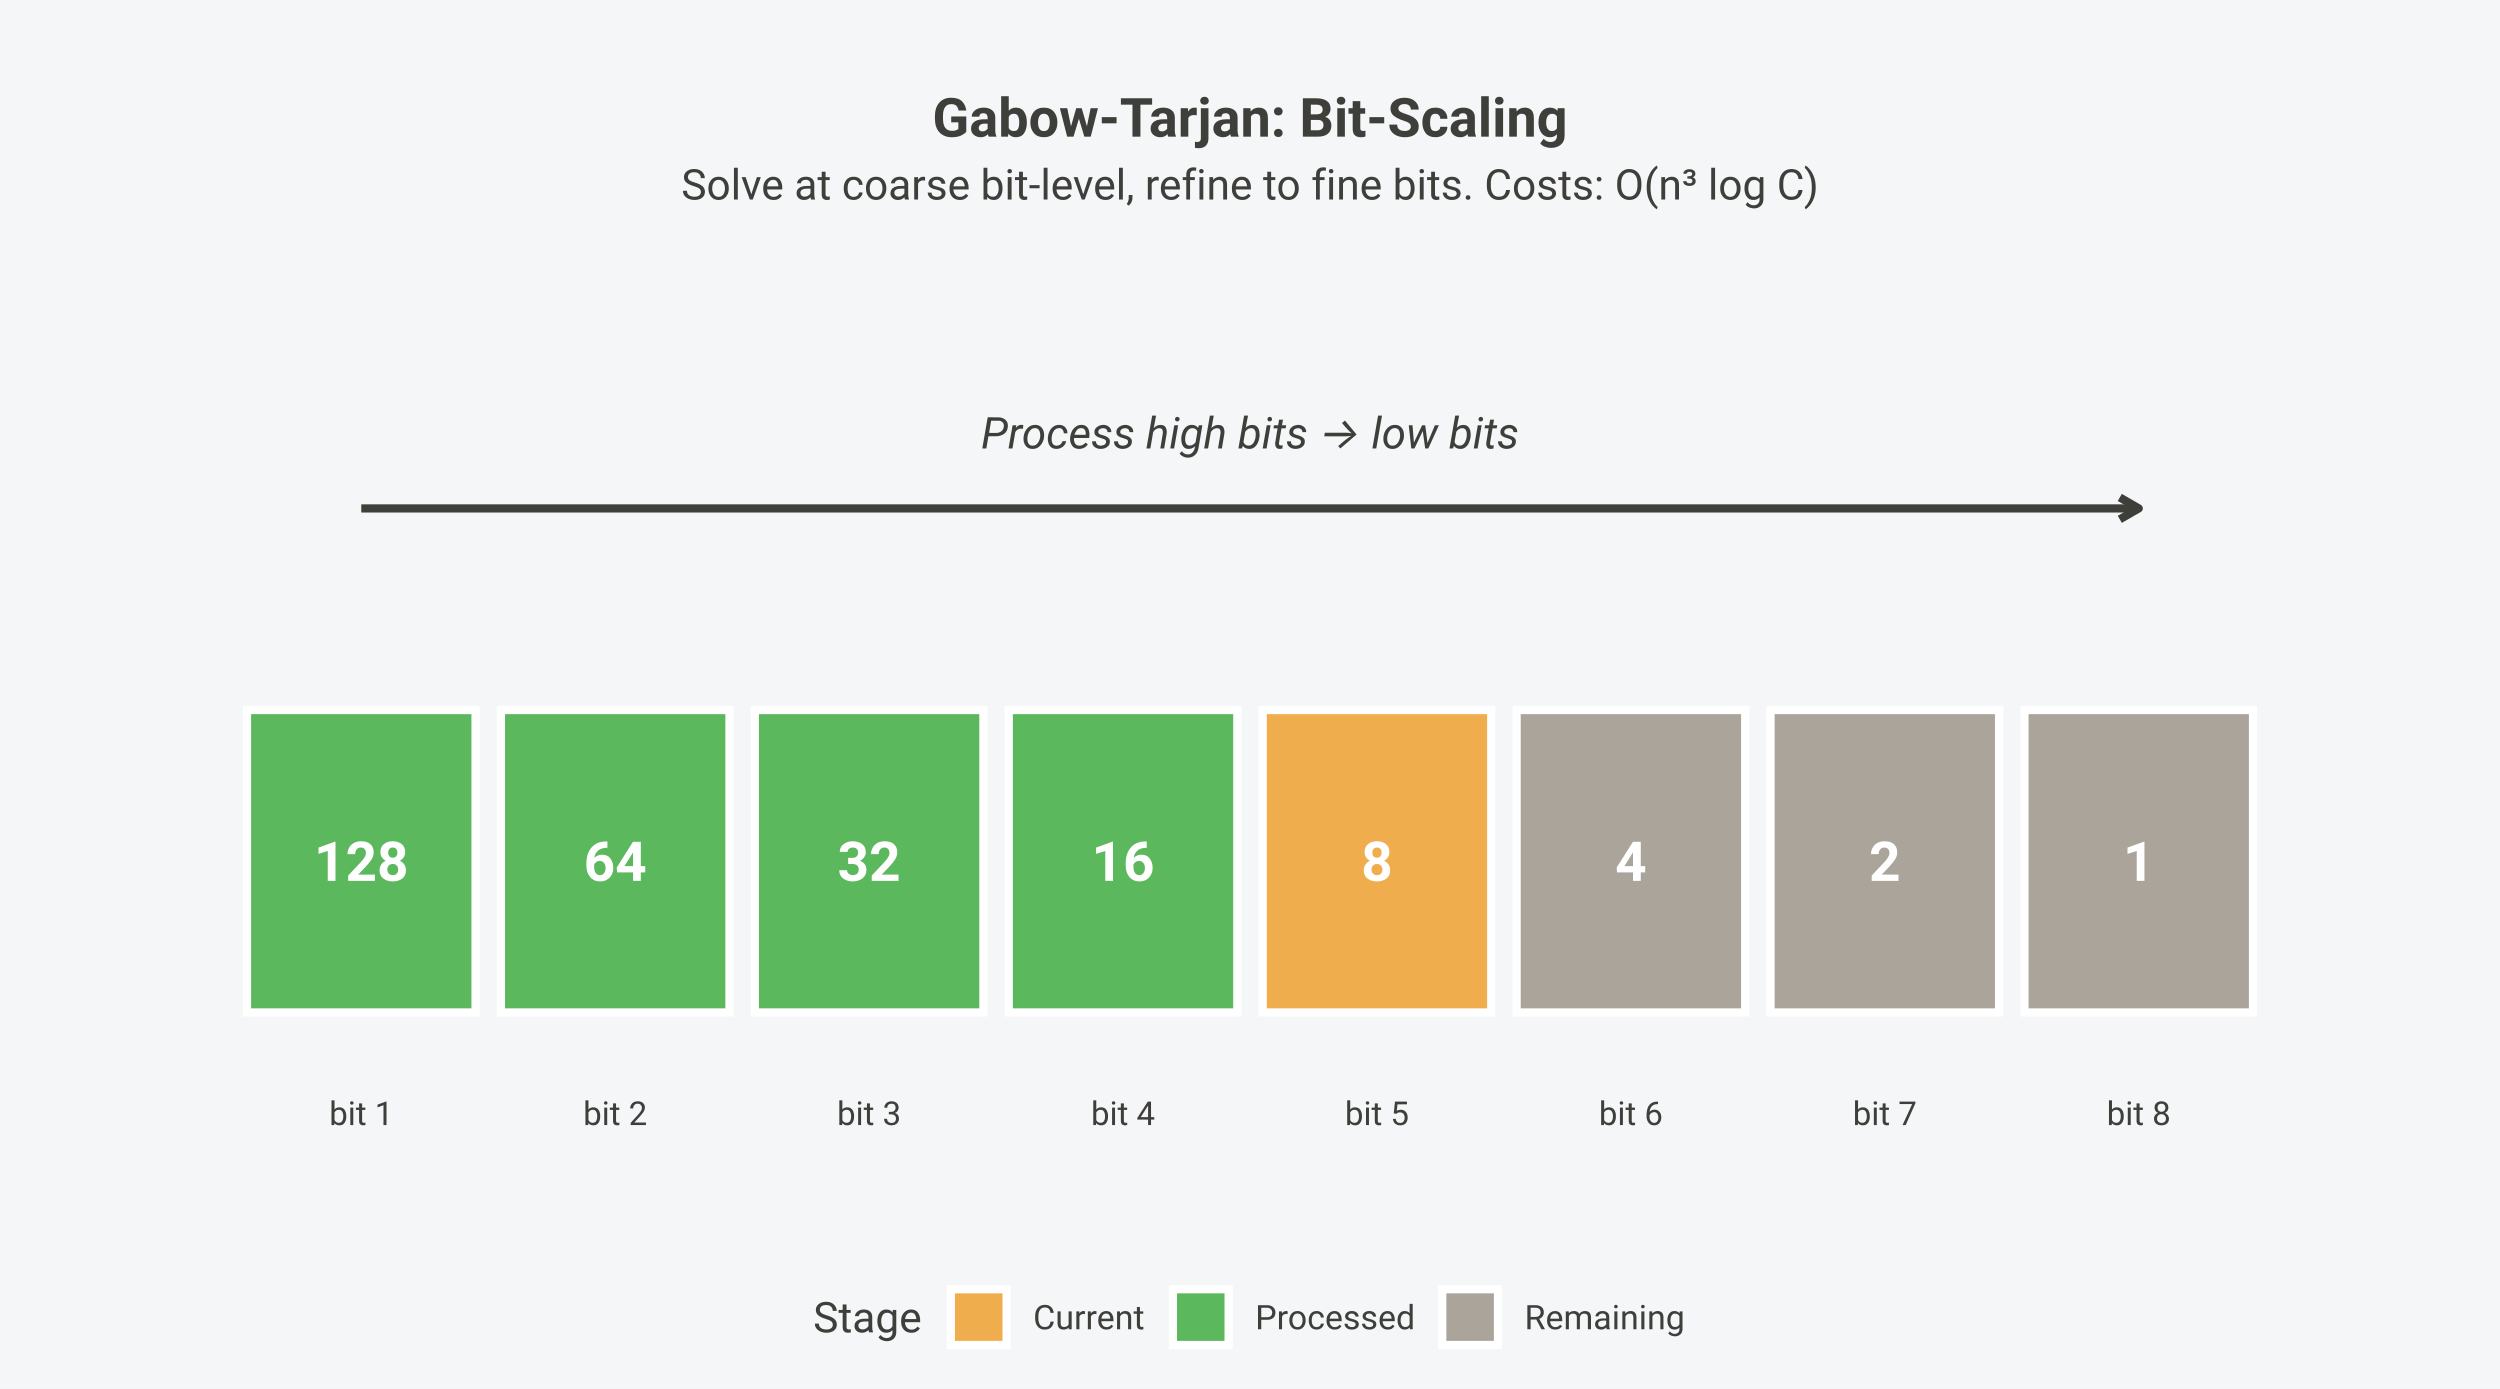
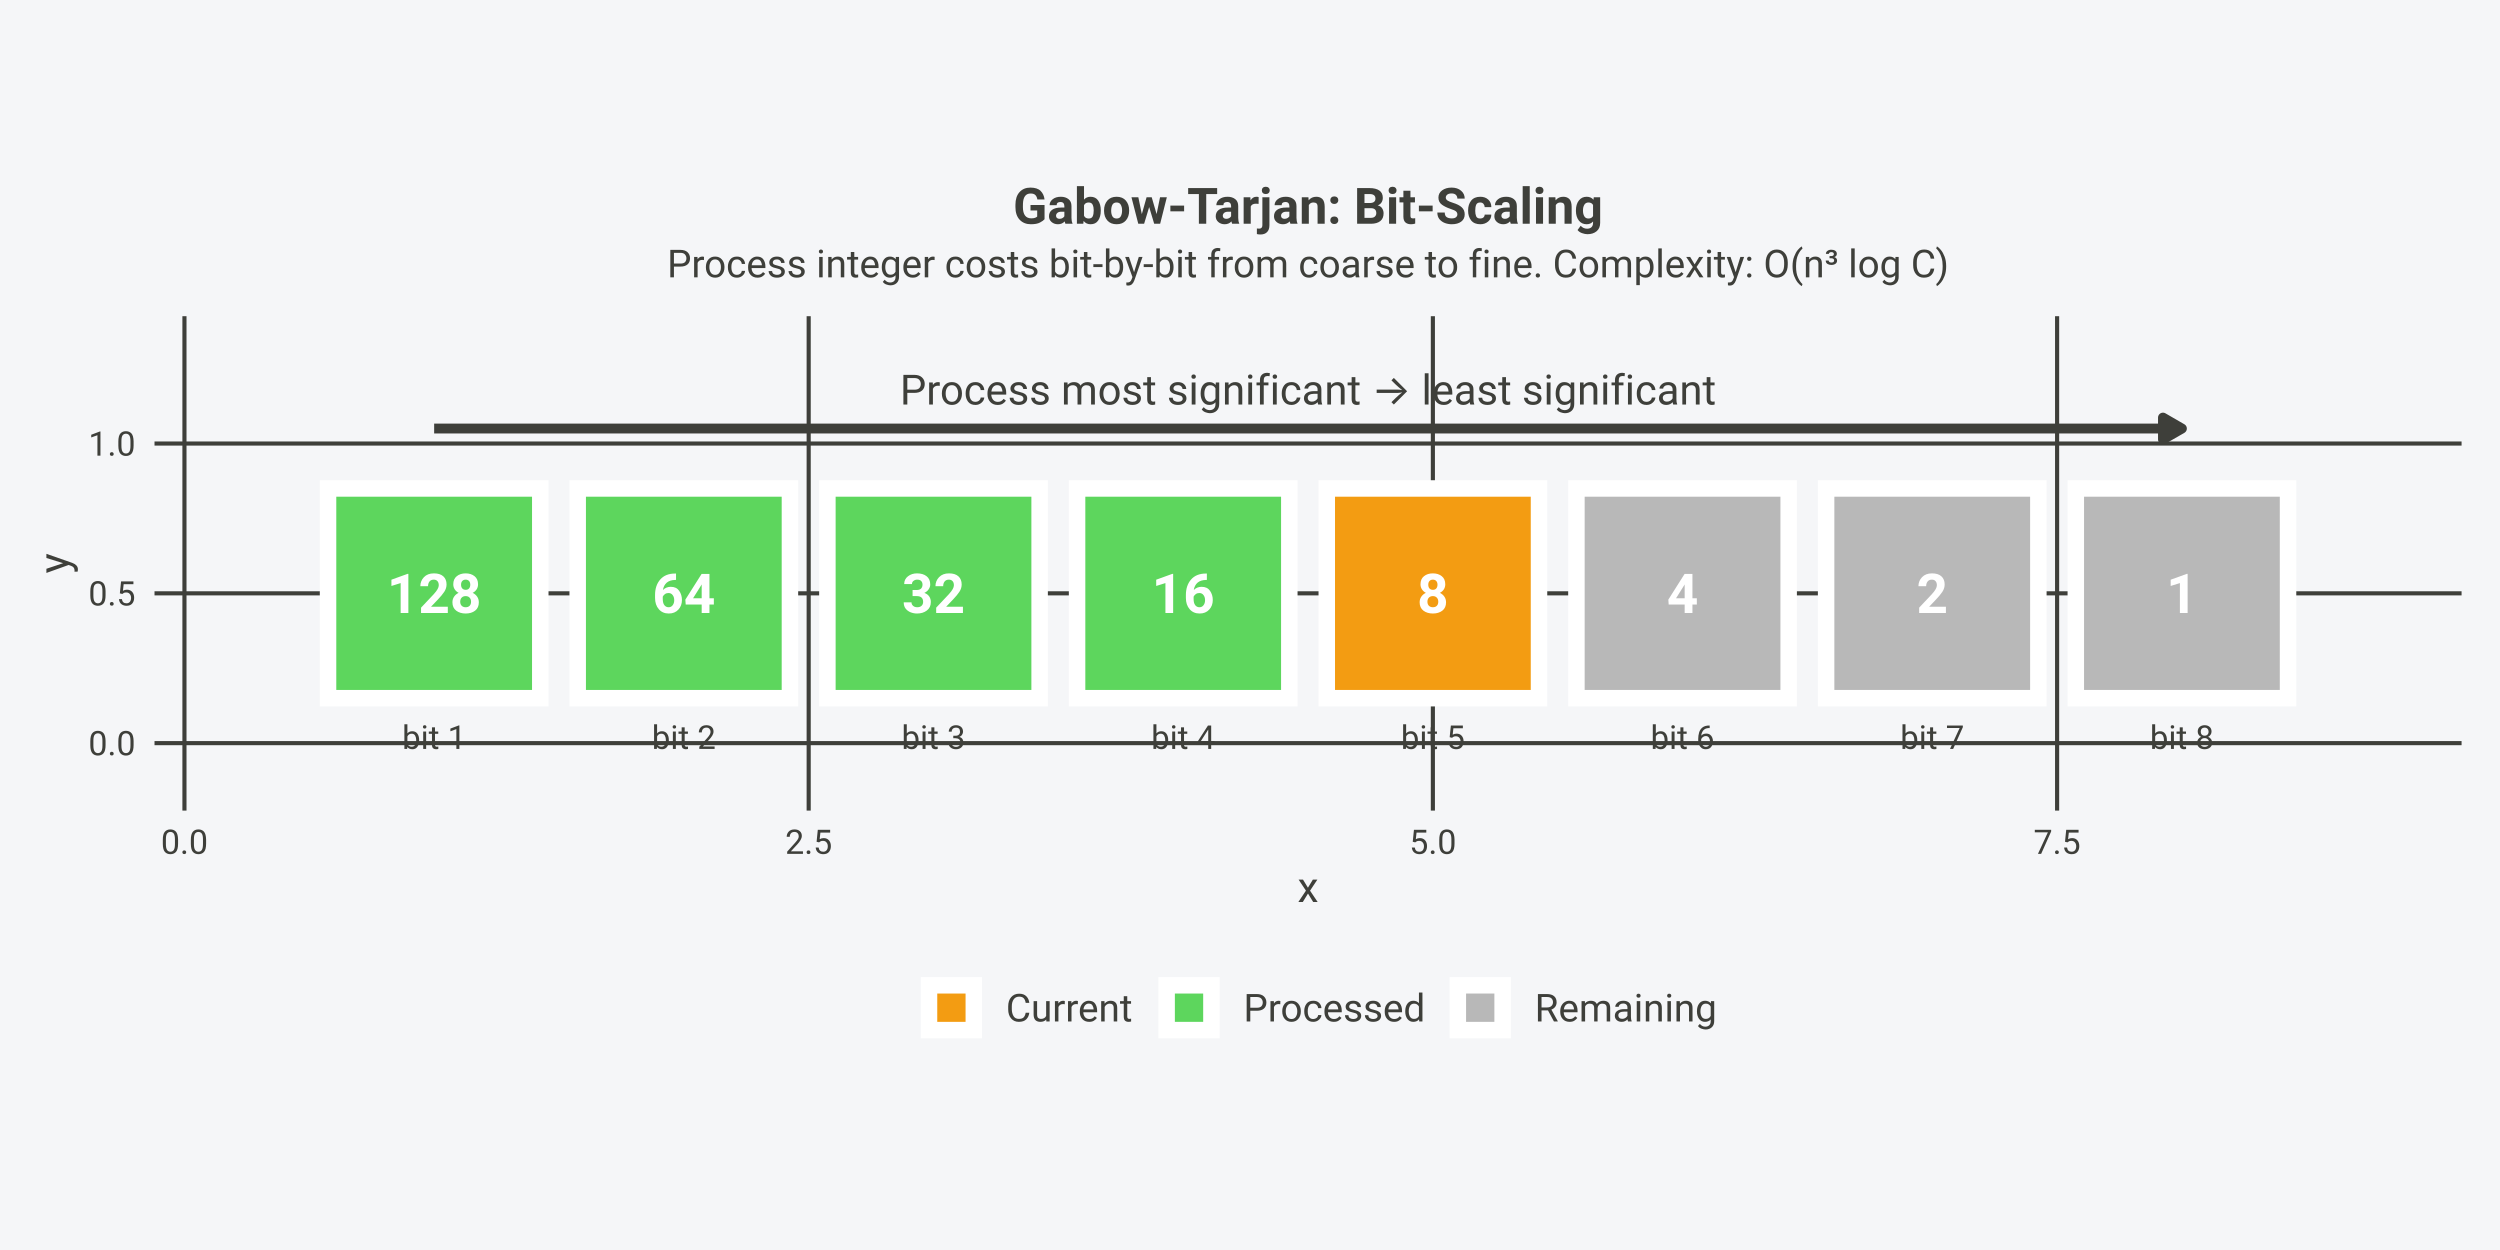
- <svg xmlns="http://www.w3.org/2000/svg" width="648.00pt" height="360.00pt" viewBox="0 0 648.00 360.00">
+ <svg xmlns="http://www.w3.org/2000/svg" width="648.00pt" height="324.00pt" viewBox="0 0 648.00 324.00">
  <g class="svglite">
    <defs>
      <style type="text/css">
    /* theme-aware-processed */
    .svglite line, .svglite polyline, .svglite polygon, .svglite path, .svglite circle {
      fill: none;
      stroke: #3E3F3A;
      stroke-linecap: round;
      stroke-linejoin: round;
      stroke-miterlimit: 10.00;
    }
    .svglite &gt; g &gt; rect {
      fill: none;
      stroke: #3E3F3A;
      stroke-linecap: round;
      stroke-linejoin: round;
      stroke-miterlimit: 10.00;
    }
    .svglite text {
      white-space: pre;
      fill: #3E3F3A;
    }
    .svglite g.glyphgroup path {
      fill: inherit;
      stroke: none;
    }
  </style>
    </defs>
    <rect width="100%" height="100%" style="stroke: none; fill: #F5F6F8;" />
    <defs>
-       <clipPath id="cpMC4wMHw2NDguMDB8MC4wMHwzNjAuMDA=">
-         <rect x="0.00" y="0.00" width="648.00" height="360.00" />
+       <clipPath id="cpMC4wMHw2NDguMDB8MC4wMHwzMjQuMDA=">
+         <rect x="0.00" y="0.00" width="648.00" height="324.00" />
      </clipPath>
    </defs>
-     <g clip-path="url(#cpMC4wMHw2NDguMDB8MC4wMHwzNjAuMDA=)">
-       <rect x="0.00" y="0.00" width="648.00" height="360.00" style="stroke-width: 0.00; stroke: none;" /> fill: #F5F6F8;' /&gt;
+     <g clip-path="url(#cpMC4wMHw2NDguMDB8MC4wMHwzMjQuMDA=)">
</g>
    <defs>
-       <clipPath id="cpMTkuOTN8NjI4LjA3fDU0LjA1fDMyNy4wOQ==">
-         <rect x="19.93" y="54.05" width="608.15" height="273.04" />
+       <clipPath id="cpMC4wMHw2NDguMDB8MzguNzN8Mjg1LjI3">
+         <rect x="0.00" y="38.73" width="648.00" height="246.55" />
      </clipPath>
    </defs>
-     <g clip-path="url(#cpMTkuOTN8NjI4LjA3fDU0LjA1fDMyNy4wOQ==)">
-       <rect x="64.02" y="184.04" width="59.24" height="78.39" style="stroke-width: 2.13; stroke: #FFFFFF; stroke-linecap: butt; stroke-linejoin: miter; fill: #5CB85C;" />
-       <rect x="129.84" y="184.04" width="59.24" height="78.39" style="stroke-width: 2.13; stroke: #FFFFFF; stroke-linecap: butt; stroke-linejoin: miter; fill: #5CB85C;" />
-       <rect x="195.66" y="184.04" width="59.24" height="78.39" style="stroke-width: 2.13; stroke: #FFFFFF; stroke-linecap: butt; stroke-linejoin: miter; fill: #5CB85C;" />
-       <rect x="261.47" y="184.04" width="59.24" height="78.39" style="stroke-width: 2.13; stroke: #FFFFFF; stroke-linecap: butt; stroke-linejoin: miter; fill: #5CB85C;" />
-       <rect x="327.29" y="184.04" width="59.24" height="78.39" style="stroke-width: 2.13; stroke: #FFFFFF; stroke-linecap: butt; stroke-linejoin: miter; fill: #F0AD4E;" />
-       <rect x="393.11" y="184.04" width="59.24" height="78.39" style="stroke-width: 2.13; stroke: #FFFFFF; stroke-linecap: butt; stroke-linejoin: miter; fill: #AAA49B;" />
-       <rect x="458.92" y="184.04" width="59.24" height="78.39" style="stroke-width: 2.13; stroke: #FFFFFF; stroke-linecap: butt; stroke-linejoin: miter; fill: #AAA49B;" />
-       <rect x="524.74" y="184.04" width="59.24" height="78.39" style="stroke-width: 2.13; stroke: #FFFFFF; stroke-linecap: butt; stroke-linejoin: miter; fill: #AAA49B;" />
-       <text class="preserve-color" x="93.64" y="228.32" text-anchor="middle" style="font-size: 14.23px; font-weight: bold;fill: #FFFFFF; font-family: &quot;Roboto&quot;, -apple-system, BlinkMacSystemFont, &quot;Segoe UI&quot;, system-ui, sans-serif;" textLength="23.72px" lengthAdjust="spacingAndGlyphs">128</text>
-       <text class="preserve-color" x="159.46" y="228.32" text-anchor="middle" style="font-size: 14.23px; font-weight: bold;fill: #FFFFFF; font-family: &quot;Roboto&quot;, -apple-system, BlinkMacSystemFont, &quot;Segoe UI&quot;, system-ui, sans-serif;" textLength="15.81px" lengthAdjust="spacingAndGlyphs">64</text>
-       <text class="preserve-color" x="225.27" y="228.32" text-anchor="middle" style="font-size: 14.23px; font-weight: bold;fill: #FFFFFF; font-family: &quot;Roboto&quot;, -apple-system, BlinkMacSystemFont, &quot;Segoe UI&quot;, system-ui, sans-serif;" textLength="15.81px" lengthAdjust="spacingAndGlyphs">32</text>
-       <text class="preserve-color" x="291.09" y="228.32" text-anchor="middle" style="font-size: 14.23px; font-weight: bold;fill: #FFFFFF; font-family: &quot;Roboto&quot;, -apple-system, BlinkMacSystemFont, &quot;Segoe UI&quot;, system-ui, sans-serif;" textLength="15.81px" lengthAdjust="spacingAndGlyphs">16</text>
-       <text class="preserve-color" x="356.91" y="228.32" text-anchor="middle" style="font-size: 14.23px; font-weight: bold;fill: #FFFFFF; font-family: &quot;Roboto&quot;, -apple-system, BlinkMacSystemFont, &quot;Segoe UI&quot;, system-ui, sans-serif;" textLength="7.91px" lengthAdjust="spacingAndGlyphs">8</text>
-       <text class="preserve-color" x="422.73" y="228.32" text-anchor="middle" style="font-size: 14.23px; font-weight: bold;fill: #FFFFFF; font-family: &quot;Roboto&quot;, -apple-system, BlinkMacSystemFont, &quot;Segoe UI&quot;, system-ui, sans-serif;" textLength="7.91px" lengthAdjust="spacingAndGlyphs">4</text>
-       <text class="preserve-color" x="488.54" y="228.32" text-anchor="middle" style="font-size: 14.23px; font-weight: bold;fill: #FFFFFF; font-family: &quot;Roboto&quot;, -apple-system, BlinkMacSystemFont, &quot;Segoe UI&quot;, system-ui, sans-serif;" textLength="7.91px" lengthAdjust="spacingAndGlyphs">2</text>
-       <text class="preserve-color" x="554.36" y="228.32" text-anchor="middle" style="font-size: 14.23px; font-weight: bold;fill: #FFFFFF; font-family: &quot;Roboto&quot;, -apple-system, BlinkMacSystemFont, &quot;Segoe UI&quot;, system-ui, sans-serif;" textLength="7.91px" lengthAdjust="spacingAndGlyphs">1</text>
-       <text x="93.64" y="291.61" text-anchor="middle" style="font-size: 8.54px; font-family: &quot;Roboto&quot;, -apple-system, BlinkMacSystemFont, &quot;Segoe UI&quot;, system-ui, sans-serif;" textLength="16.14px" lengthAdjust="spacingAndGlyphs">bit 1</text>
-       <text x="159.46" y="291.61" text-anchor="middle" style="font-size: 8.54px; font-family: &quot;Roboto&quot;, -apple-system, BlinkMacSystemFont, &quot;Segoe UI&quot;, system-ui, sans-serif;" textLength="16.14px" lengthAdjust="spacingAndGlyphs">bit 2</text>
-       <text x="225.27" y="291.61" text-anchor="middle" style="font-size: 8.54px; font-family: &quot;Roboto&quot;, -apple-system, BlinkMacSystemFont, &quot;Segoe UI&quot;, system-ui, sans-serif;" textLength="16.14px" lengthAdjust="spacingAndGlyphs">bit 3</text>
-       <text x="291.09" y="291.61" text-anchor="middle" style="font-size: 8.54px; font-family: &quot;Roboto&quot;, -apple-system, BlinkMacSystemFont, &quot;Segoe UI&quot;, system-ui, sans-serif;" textLength="16.14px" lengthAdjust="spacingAndGlyphs">bit 4</text>
-       <text x="356.91" y="291.61" text-anchor="middle" style="font-size: 8.54px; font-family: &quot;Roboto&quot;, -apple-system, BlinkMacSystemFont, &quot;Segoe UI&quot;, system-ui, sans-serif;" textLength="16.14px" lengthAdjust="spacingAndGlyphs">bit 5</text>
-       <text x="422.73" y="291.61" text-anchor="middle" style="font-size: 8.54px; font-family: &quot;Roboto&quot;, -apple-system, BlinkMacSystemFont, &quot;Segoe UI&quot;, system-ui, sans-serif;" textLength="16.14px" lengthAdjust="spacingAndGlyphs">bit 6</text>
-       <text x="488.54" y="291.61" text-anchor="middle" style="font-size: 8.54px; font-family: &quot;Roboto&quot;, -apple-system, BlinkMacSystemFont, &quot;Segoe UI&quot;, system-ui, sans-serif;" textLength="16.14px" lengthAdjust="spacingAndGlyphs">bit 7</text>
-       <text x="554.36" y="291.61" text-anchor="middle" style="font-size: 8.54px; font-family: &quot;Roboto&quot;, -apple-system, BlinkMacSystemFont, &quot;Segoe UI&quot;, system-ui, sans-serif;" textLength="16.14px" lengthAdjust="spacingAndGlyphs">bit 8</text>
-       <line x1="93.64" y1="131.78" x2="554.36" y2="131.78" style="stroke-width: 2.13; stroke-linecap: butt;" />
-       <polyline points="549.45,134.61 554.36,131.78 549.45,128.94 " style="stroke-width: 2.13; stroke-linecap: butt;" />
-       <text x="324.00" y="116.25" text-anchor="middle" style="font-size: 11.38px; font-style: italic; font-family: &quot;Roboto&quot;, -apple-system, BlinkMacSystemFont, &quot;Segoe UI&quot;, system-ui, sans-serif;" textLength="142.25px" lengthAdjust="spacingAndGlyphs">Process high bits → low bits</text>
+     <g clip-path="url(#cpMC4wMHw2NDguMDB8MzguNzN8Mjg1LjI3)">
+       <rect rx="4" x="0.00" y="38.73" width="648.00" height="246.55" style="stroke-width: 1.07; stroke: none; fill: #F5F6F8;" />
    </g>
-     <g clip-path="url(#cpMC4wMHw2NDguMDB8MC4wMHwzNjAuMDA=)">
-       <text x="210.78" y="345.34" style="font-size: 11.00px; font-family: &quot;Roboto&quot;, -apple-system, BlinkMacSystemFont, &quot;Segoe UI&quot;, system-ui, sans-serif;" textLength="28.78px" lengthAdjust="spacingAndGlyphs">Stage</text>
-       <rect x="246.46" y="334.17" width="14.45" height="14.45" style="stroke-width: 2.13; stroke: #FFFFFF; stroke-linecap: butt; stroke-linejoin: miter; fill: #F0AD4E;" />
-       <rect x="304.01" y="334.17" width="14.45" height="14.45" style="stroke-width: 2.13; stroke: #FFFFFF; stroke-linecap: butt; stroke-linejoin: miter; fill: #5CB85C;" />
-       <rect x="373.83" y="334.17" width="14.45" height="14.45" style="stroke-width: 2.13; stroke: #FFFFFF; stroke-linecap: butt; stroke-linejoin: miter; fill: #AAA49B;" />
-       <text x="267.80" y="344.55" style="font-size: 8.80px; font-family: &quot;Roboto&quot;, -apple-system, BlinkMacSystemFont, &quot;Segoe UI&quot;, system-ui, sans-serif;" textLength="29.31px" lengthAdjust="spacingAndGlyphs">Current</text>
-       <text x="325.35" y="344.55" style="font-size: 8.80px; font-family: &quot;Roboto&quot;, -apple-system, BlinkMacSystemFont, &quot;Segoe UI&quot;, system-ui, sans-serif;" textLength="41.58px" lengthAdjust="spacingAndGlyphs">Processed</text>
-       <text x="395.17" y="344.55" style="font-size: 8.80px; font-family: &quot;Roboto&quot;, -apple-system, BlinkMacSystemFont, &quot;Segoe UI&quot;, system-ui, sans-serif;" textLength="42.05px" lengthAdjust="spacingAndGlyphs">Remaining</text>
-       <text x="324.00" y="51.73" text-anchor="middle" style="font-size: 11.00px; font-family: &quot;Roboto&quot;, -apple-system, BlinkMacSystemFont, &quot;Segoe UI&quot;, system-ui, sans-serif;" textLength="298.53px" lengthAdjust="spacingAndGlyphs">Solve at coarse bit-level, refine to fine bits. Costs: O(n³ log C)</text>
-       <text x="324.00" y="35.43" text-anchor="middle" style="font-size: 14.00px; font-weight: bold; font-family: &quot;Roboto&quot;, -apple-system, BlinkMacSystemFont, &quot;Segoe UI&quot;, system-ui, sans-serif;" textLength="173.92px" lengthAdjust="spacingAndGlyphs">Gabow-Tarjan: Bit-Scaling</text>
+     <g clip-path="url(#cpMC4wMHw2NDguMDB8MC4wMHwzMjQuMDA=)">
+ </g>
+     <defs>
+       <clipPath id="cpNDAuMDV8NjM4LjA0fDgxLjk2fDIxMC4xMA==">
+         <rect x="40.05" y="81.96" width="597.99" height="128.14" />
+       </clipPath>
+     </defs>
+     <g clip-path="url(#cpNDAuMDV8NjM4LjA0fDgxLjk2fDIxMC4xMA==)">
+       <polyline points="40.05,192.62 638.04,192.62 " style="stroke-width: 1.07; stroke: #3E3F3A; stroke-linecap: butt;" />
+       <polyline points="40.05,153.79 638.04,153.79 " style="stroke-width: 1.07; stroke: #3E3F3A; stroke-linecap: butt;" />
+       <polyline points="40.05,114.96 638.04,114.96 " style="stroke-width: 1.07; stroke: #3E3F3A; stroke-linecap: butt;" />
+       <polyline points="47.81,210.10 47.81,81.96 " style="stroke-width: 1.07; stroke: #3E3F3A; stroke-linecap: butt;" />
+       <polyline points="209.61,210.10 209.61,81.96 " style="stroke-width: 1.07; stroke: #3E3F3A; stroke-linecap: butt;" />
+       <polyline points="371.40,210.10 371.40,81.96 " style="stroke-width: 1.07; stroke: #3E3F3A; stroke-linecap: butt;" />
+       <polyline points="533.20,210.10 533.20,81.96 " style="stroke-width: 1.07; stroke: #3E3F3A; stroke-linecap: butt;" />
+       <rect x="85.03" y="126.61" width="55.01" height="54.36" style="stroke-width: 4.27; stroke: #FFFFFF; stroke-linecap: butt; stroke-linejoin: miter; fill: #5DD65D;" />
+       <rect x="149.74" y="126.61" width="55.01" height="54.36" style="stroke-width: 4.27; stroke: #FFFFFF; stroke-linecap: butt; stroke-linejoin: miter; fill: #5DD65D;" />
+       <rect x="214.46" y="126.61" width="55.01" height="54.36" style="stroke-width: 4.27; stroke: #FFFFFF; stroke-linecap: butt; stroke-linejoin: miter; fill: #5DD65D;" />
+       <rect x="279.18" y="126.61" width="55.01" height="54.36" style="stroke-width: 4.27; stroke: #FFFFFF; stroke-linecap: butt; stroke-linejoin: miter; fill: #5DD65D;" />
+       <rect x="343.90" y="126.61" width="55.01" height="54.36" style="stroke-width: 4.27; stroke: #FFFFFF; stroke-linecap: butt; stroke-linejoin: miter; fill: #F39C12;" />
+       <rect x="408.61" y="126.61" width="55.01" height="54.36" style="stroke-width: 4.27; stroke: #FFFFFF; stroke-linecap: butt; stroke-linejoin: miter; fill: #B8B8B8;" />
+       <rect x="473.33" y="126.61" width="55.01" height="54.36" style="stroke-width: 4.27; stroke: #FFFFFF; stroke-linecap: butt; stroke-linejoin: miter; fill: #B8B8B8;" />
+       <rect x="538.05" y="126.61" width="55.01" height="54.36" style="stroke-width: 4.27; stroke: #FFFFFF; stroke-linecap: butt; stroke-linejoin: miter; fill: #B8B8B8;" />
+       <text class="preserve-color" x="112.53" y="158.88" text-anchor="middle" style="font-size: 14.23px; font-weight: bold;fill: #FFFFFF; font-family: &quot;Roboto&quot;, -apple-system, BlinkMacSystemFont, &quot;Segoe UI&quot;, system-ui, sans-serif;" textLength="23.72px" lengthAdjust="spacingAndGlyphs">128</text>
+       <text class="preserve-color" x="177.25" y="158.88" text-anchor="middle" style="font-size: 14.23px; font-weight: bold;fill: #FFFFFF; font-family: &quot;Roboto&quot;, -apple-system, BlinkMacSystemFont, &quot;Segoe UI&quot;, system-ui, sans-serif;" textLength="15.81px" lengthAdjust="spacingAndGlyphs">64</text>
+       <text class="preserve-color" x="241.97" y="158.88" text-anchor="middle" style="font-size: 14.23px; font-weight: bold;fill: #FFFFFF; font-family: &quot;Roboto&quot;, -apple-system, BlinkMacSystemFont, &quot;Segoe UI&quot;, system-ui, sans-serif;" textLength="15.81px" lengthAdjust="spacingAndGlyphs">32</text>
+       <text class="preserve-color" x="306.68" y="158.88" text-anchor="middle" style="font-size: 14.23px; font-weight: bold;fill: #FFFFFF; font-family: &quot;Roboto&quot;, -apple-system, BlinkMacSystemFont, &quot;Segoe UI&quot;, system-ui, sans-serif;" textLength="15.81px" lengthAdjust="spacingAndGlyphs">16</text>
+       <text class="preserve-color" x="371.40" y="158.88" text-anchor="middle" style="font-size: 14.23px; font-weight: bold;fill: #FFFFFF; font-family: &quot;Roboto&quot;, -apple-system, BlinkMacSystemFont, &quot;Segoe UI&quot;, system-ui, sans-serif;" textLength="7.91px" lengthAdjust="spacingAndGlyphs">8</text>
+       <text class="preserve-color" x="436.12" y="158.88" text-anchor="middle" style="font-size: 14.23px; font-weight: bold;fill: #FFFFFF; font-family: &quot;Roboto&quot;, -apple-system, BlinkMacSystemFont, &quot;Segoe UI&quot;, system-ui, sans-serif;" textLength="7.91px" lengthAdjust="spacingAndGlyphs">4</text>
+       <text class="preserve-color" x="500.84" y="158.88" text-anchor="middle" style="font-size: 14.23px; font-weight: bold;fill: #FFFFFF; font-family: &quot;Roboto&quot;, -apple-system, BlinkMacSystemFont, &quot;Segoe UI&quot;, system-ui, sans-serif;" textLength="7.91px" lengthAdjust="spacingAndGlyphs">2</text>
+       <text class="preserve-color" x="565.55" y="158.88" text-anchor="middle" style="font-size: 14.23px; font-weight: bold;fill: #FFFFFF; font-family: &quot;Roboto&quot;, -apple-system, BlinkMacSystemFont, &quot;Segoe UI&quot;, system-ui, sans-serif;" textLength="7.91px" lengthAdjust="spacingAndGlyphs">1</text>
+       <text x="112.53" y="194.13" text-anchor="middle" style="font-size: 8.54px;fill: #3E3F3A; font-family: &quot;Roboto&quot;, -apple-system, BlinkMacSystemFont, &quot;Segoe UI&quot;, system-ui, sans-serif;" textLength="16.14px" lengthAdjust="spacingAndGlyphs">bit 1</text>
+       <text x="177.25" y="194.13" text-anchor="middle" style="font-size: 8.54px;fill: #3E3F3A; font-family: &quot;Roboto&quot;, -apple-system, BlinkMacSystemFont, &quot;Segoe UI&quot;, system-ui, sans-serif;" textLength="16.14px" lengthAdjust="spacingAndGlyphs">bit 2</text>
+       <text x="241.97" y="194.13" text-anchor="middle" style="font-size: 8.54px;fill: #3E3F3A; font-family: &quot;Roboto&quot;, -apple-system, BlinkMacSystemFont, &quot;Segoe UI&quot;, system-ui, sans-serif;" textLength="16.14px" lengthAdjust="spacingAndGlyphs">bit 3</text>
+       <text x="306.68" y="194.13" text-anchor="middle" style="font-size: 8.54px;fill: #3E3F3A; font-family: &quot;Roboto&quot;, -apple-system, BlinkMacSystemFont, &quot;Segoe UI&quot;, system-ui, sans-serif;" textLength="16.14px" lengthAdjust="spacingAndGlyphs">bit 4</text>
+       <text x="371.40" y="194.13" text-anchor="middle" style="font-size: 8.54px;fill: #3E3F3A; font-family: &quot;Roboto&quot;, -apple-system, BlinkMacSystemFont, &quot;Segoe UI&quot;, system-ui, sans-serif;" textLength="16.14px" lengthAdjust="spacingAndGlyphs">bit 5</text>
+       <text x="436.12" y="194.13" text-anchor="middle" style="font-size: 8.54px;fill: #3E3F3A; font-family: &quot;Roboto&quot;, -apple-system, BlinkMacSystemFont, &quot;Segoe UI&quot;, system-ui, sans-serif;" textLength="16.14px" lengthAdjust="spacingAndGlyphs">bit 6</text>
+       <text x="500.84" y="194.13" text-anchor="middle" style="font-size: 8.54px;fill: #3E3F3A; font-family: &quot;Roboto&quot;, -apple-system, BlinkMacSystemFont, &quot;Segoe UI&quot;, system-ui, sans-serif;" textLength="16.14px" lengthAdjust="spacingAndGlyphs">bit 7</text>
+       <text x="565.55" y="194.13" text-anchor="middle" style="font-size: 8.54px;fill: #3E3F3A; font-family: &quot;Roboto&quot;, -apple-system, BlinkMacSystemFont, &quot;Segoe UI&quot;, system-ui, sans-serif;" textLength="16.14px" lengthAdjust="spacingAndGlyphs">bit 8</text>
+       <line x1="112.53" y1="111.08" x2="565.55" y2="111.08" style="stroke-width: 2.56; stroke: #3E3F3A; stroke-linecap: butt;" />
+       <polygon points="560.64,113.91 565.55,111.08 560.64,108.24 " style="stroke-width: 2.56; stroke: #3E3F3A; stroke-linecap: butt; fill: #3E3F3A;" />
+       <text x="339.04" y="104.85" text-anchor="middle" style="font-size: 10.81px;fill: #3E3F3A; font-family: &quot;Roboto&quot;, -apple-system, BlinkMacSystemFont, &quot;Segoe UI&quot;, system-ui, sans-serif;" textLength="207.09px" lengthAdjust="spacingAndGlyphs">Process most significant → least significant</text>
+     </g>
+     <g clip-path="url(#cpMC4wMHw2NDguMDB8MC4wMHwzMjQuMDA=)">
+       <text x="35.12" y="195.77" text-anchor="end" style="font-size: 8.80px;fill: #3E3F3A; font-family: &quot;Roboto&quot;, -apple-system, BlinkMacSystemFont, &quot;Segoe UI&quot;, system-ui, sans-serif;" textLength="12.22px" lengthAdjust="spacingAndGlyphs">0.0</text>
+       <text x="35.12" y="156.94" text-anchor="end" style="font-size: 8.80px;fill: #3E3F3A; font-family: &quot;Roboto&quot;, -apple-system, BlinkMacSystemFont, &quot;Segoe UI&quot;, system-ui, sans-serif;" textLength="12.22px" lengthAdjust="spacingAndGlyphs">0.5</text>
+       <text x="35.12" y="118.11" text-anchor="end" style="font-size: 8.80px;fill: #3E3F3A; font-family: &quot;Roboto&quot;, -apple-system, BlinkMacSystemFont, &quot;Segoe UI&quot;, system-ui, sans-serif;" textLength="12.22px" lengthAdjust="spacingAndGlyphs">1.0</text>
+       <text x="47.81" y="221.33" text-anchor="middle" style="font-size: 8.80px;fill: #3E3F3A; font-family: &quot;Roboto&quot;, -apple-system, BlinkMacSystemFont, &quot;Segoe UI&quot;, system-ui, sans-serif;" textLength="12.22px" lengthAdjust="spacingAndGlyphs">0.0</text>
+       <text x="209.61" y="221.33" text-anchor="middle" style="font-size: 8.80px;fill: #3E3F3A; font-family: &quot;Roboto&quot;, -apple-system, BlinkMacSystemFont, &quot;Segoe UI&quot;, system-ui, sans-serif;" textLength="12.22px" lengthAdjust="spacingAndGlyphs">2.5</text>
+       <text x="371.40" y="221.33" text-anchor="middle" style="font-size: 8.80px;fill: #3E3F3A; font-family: &quot;Roboto&quot;, -apple-system, BlinkMacSystemFont, &quot;Segoe UI&quot;, system-ui, sans-serif;" textLength="12.22px" lengthAdjust="spacingAndGlyphs">5.0</text>
+       <text x="533.20" y="221.33" text-anchor="middle" style="font-size: 8.80px;fill: #3E3F3A; font-family: &quot;Roboto&quot;, -apple-system, BlinkMacSystemFont, &quot;Segoe UI&quot;, system-ui, sans-serif;" textLength="12.22px" lengthAdjust="spacingAndGlyphs">7.5</text>
+       <text x="339.04" y="233.80" text-anchor="middle" style="font-size: 11.00px;fill: #3E3F3A; font-family: &quot;Roboto&quot;, -apple-system, BlinkMacSystemFont, &quot;Segoe UI&quot;, system-ui, sans-serif;" textLength="5.50px" lengthAdjust="spacingAndGlyphs">x</text>
+       <text transform="translate(17.84,146.03) rotate(-90)" text-anchor="middle" style="font-size: 11.00px;fill: #3E3F3A; font-family: &quot;Roboto&quot;, -apple-system, BlinkMacSystemFont, &quot;Segoe UI&quot;, system-ui, sans-serif;" textLength="5.50px" lengthAdjust="spacingAndGlyphs">y</text>
+       <rect x="240.80" y="255.39" width="11.61" height="11.61" style="stroke-width: 4.27; stroke: #FFFFFF; stroke-linecap: butt; stroke-linejoin: miter; fill: #F39C12;" />
+       <rect x="302.39" y="255.39" width="11.61" height="11.61" style="stroke-width: 4.27; stroke: #FFFFFF; stroke-linecap: butt; stroke-linejoin: miter; fill: #5DD65D;" />
+       <rect x="377.87" y="255.39" width="11.61" height="11.61" style="stroke-width: 4.27; stroke: #FFFFFF; stroke-linecap: butt; stroke-linejoin: miter; fill: #B8B8B8;" />
+       <text x="260.73" y="264.77" style="font-size: 10.00px;fill: #3E3F3A; font-family: &quot;Roboto&quot;, -apple-system, BlinkMacSystemFont, &quot;Segoe UI&quot;, system-ui, sans-serif;" textLength="33.34px" lengthAdjust="spacingAndGlyphs">Current</text>
+       <text x="322.31" y="264.77" style="font-size: 10.00px;fill: #3E3F3A; font-family: &quot;Roboto&quot;, -apple-system, BlinkMacSystemFont, &quot;Segoe UI&quot;, system-ui, sans-serif;" textLength="47.25px" lengthAdjust="spacingAndGlyphs">Processed</text>
+       <text x="397.80" y="264.77" style="font-size: 10.00px;fill: #3E3F3A; font-family: &quot;Roboto&quot;, -apple-system, BlinkMacSystemFont, &quot;Segoe UI&quot;, system-ui, sans-serif;" textLength="47.80px" lengthAdjust="spacingAndGlyphs">Remaining</text>
+       <text x="339.04" y="71.88" text-anchor="middle" style="font-size: 10.00px;fill: #3E3F3A; font-family: &quot;Roboto&quot;, -apple-system, BlinkMacSystemFont, &quot;Segoe UI&quot;, system-ui, sans-serif;" textLength="332.38px" lengthAdjust="spacingAndGlyphs">Process integer costs bit-by-bit from coarse to fine. Complexity: O(n³ log C)</text>
+       <text x="339.04" y="58.00" text-anchor="middle" style="font-size: 13.00px; font-weight: bold;fill: #3E3F3A; font-family: &quot;Roboto&quot;, -apple-system, BlinkMacSystemFont, &quot;Segoe UI&quot;, system-ui, sans-serif;" textLength="161.53px" lengthAdjust="spacingAndGlyphs">Gabow-Tarjan: Bit-Scaling</text>
    </g>
  </g>
</svg>
